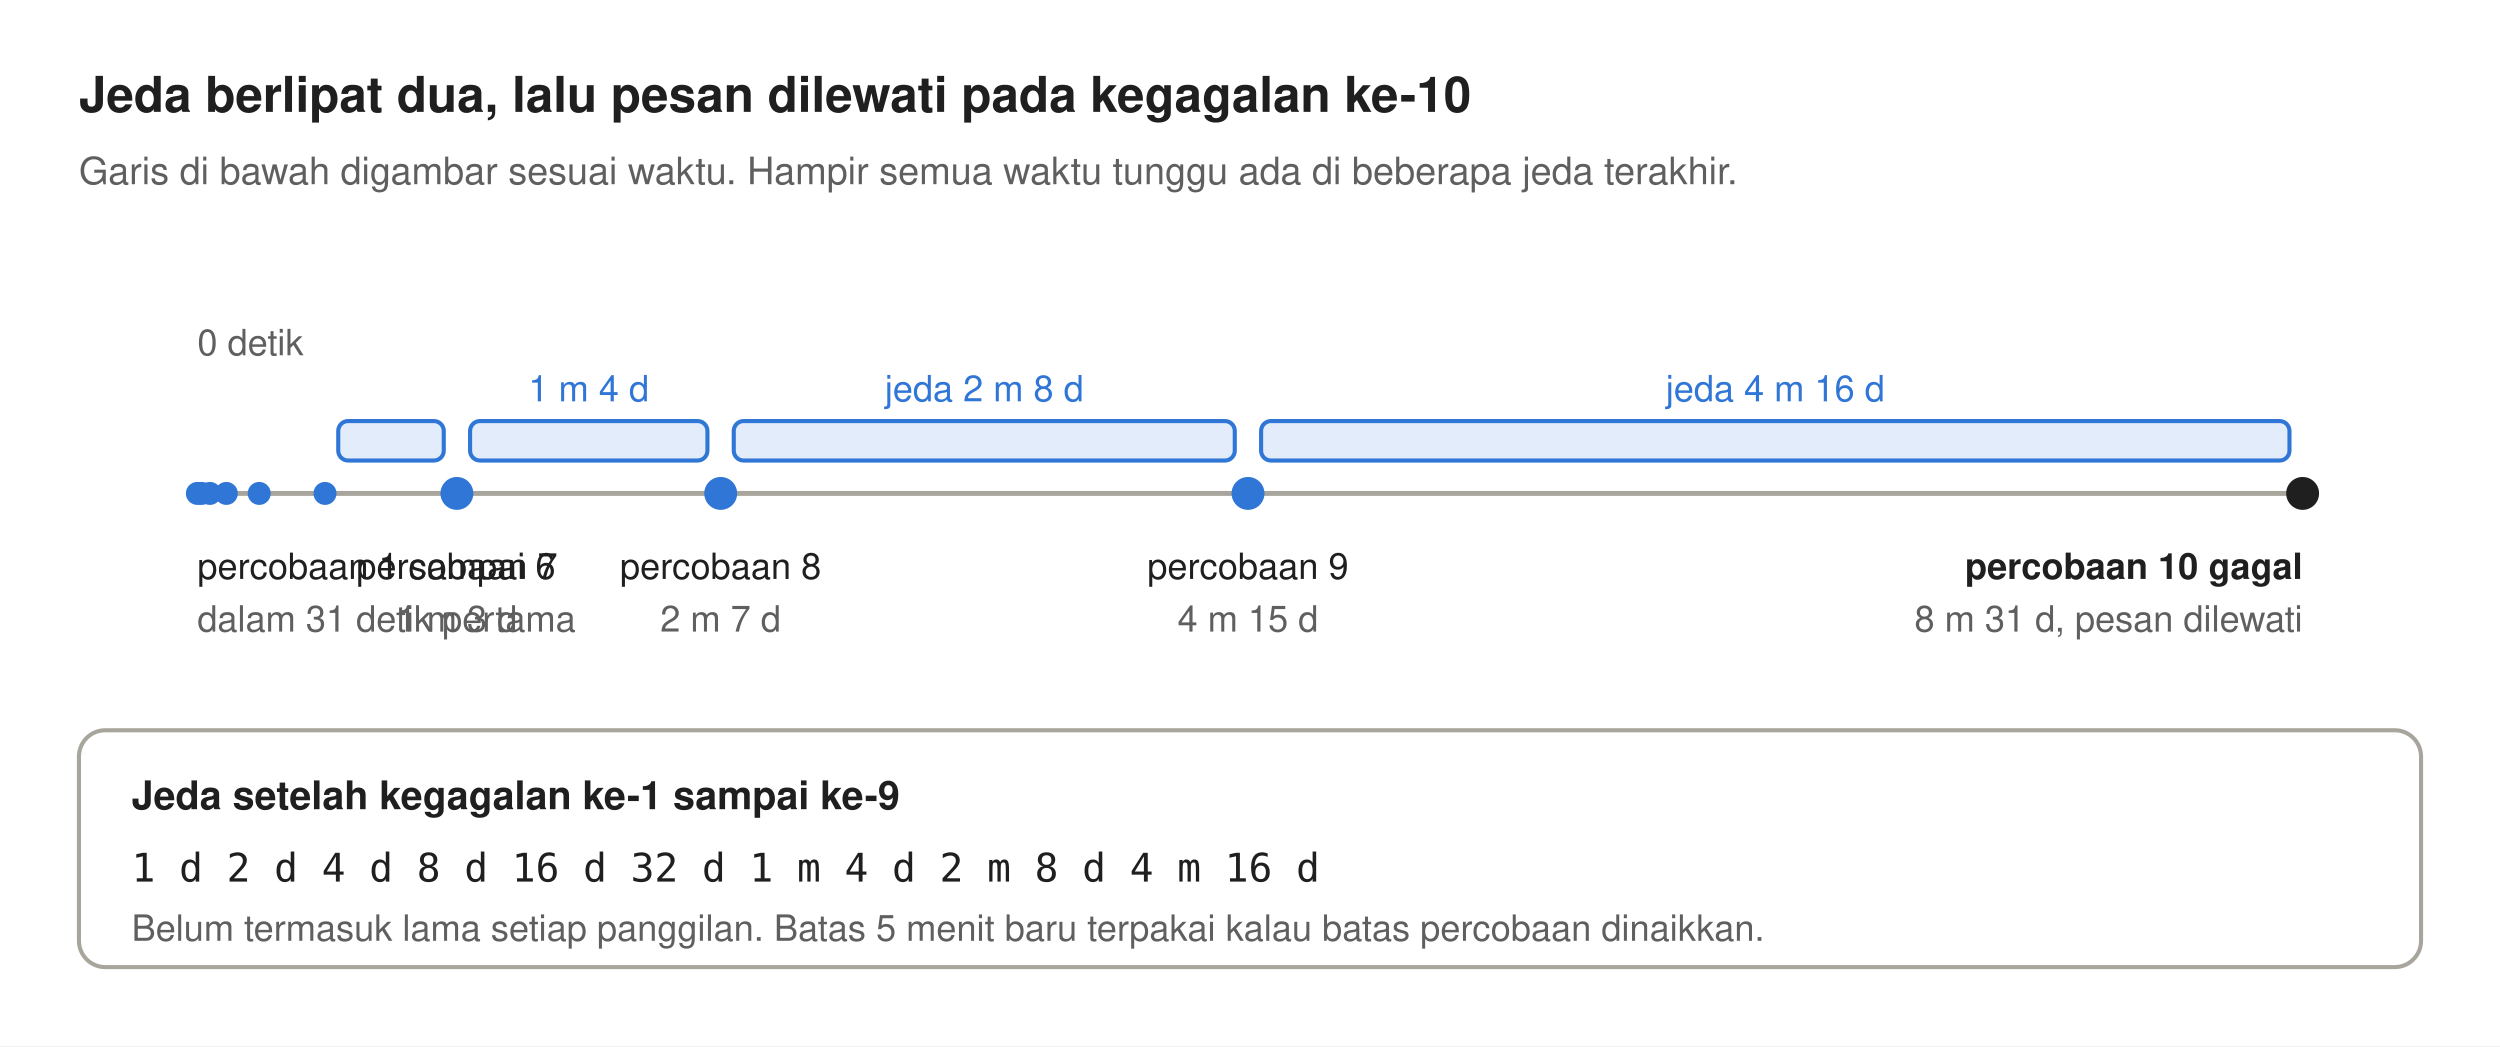
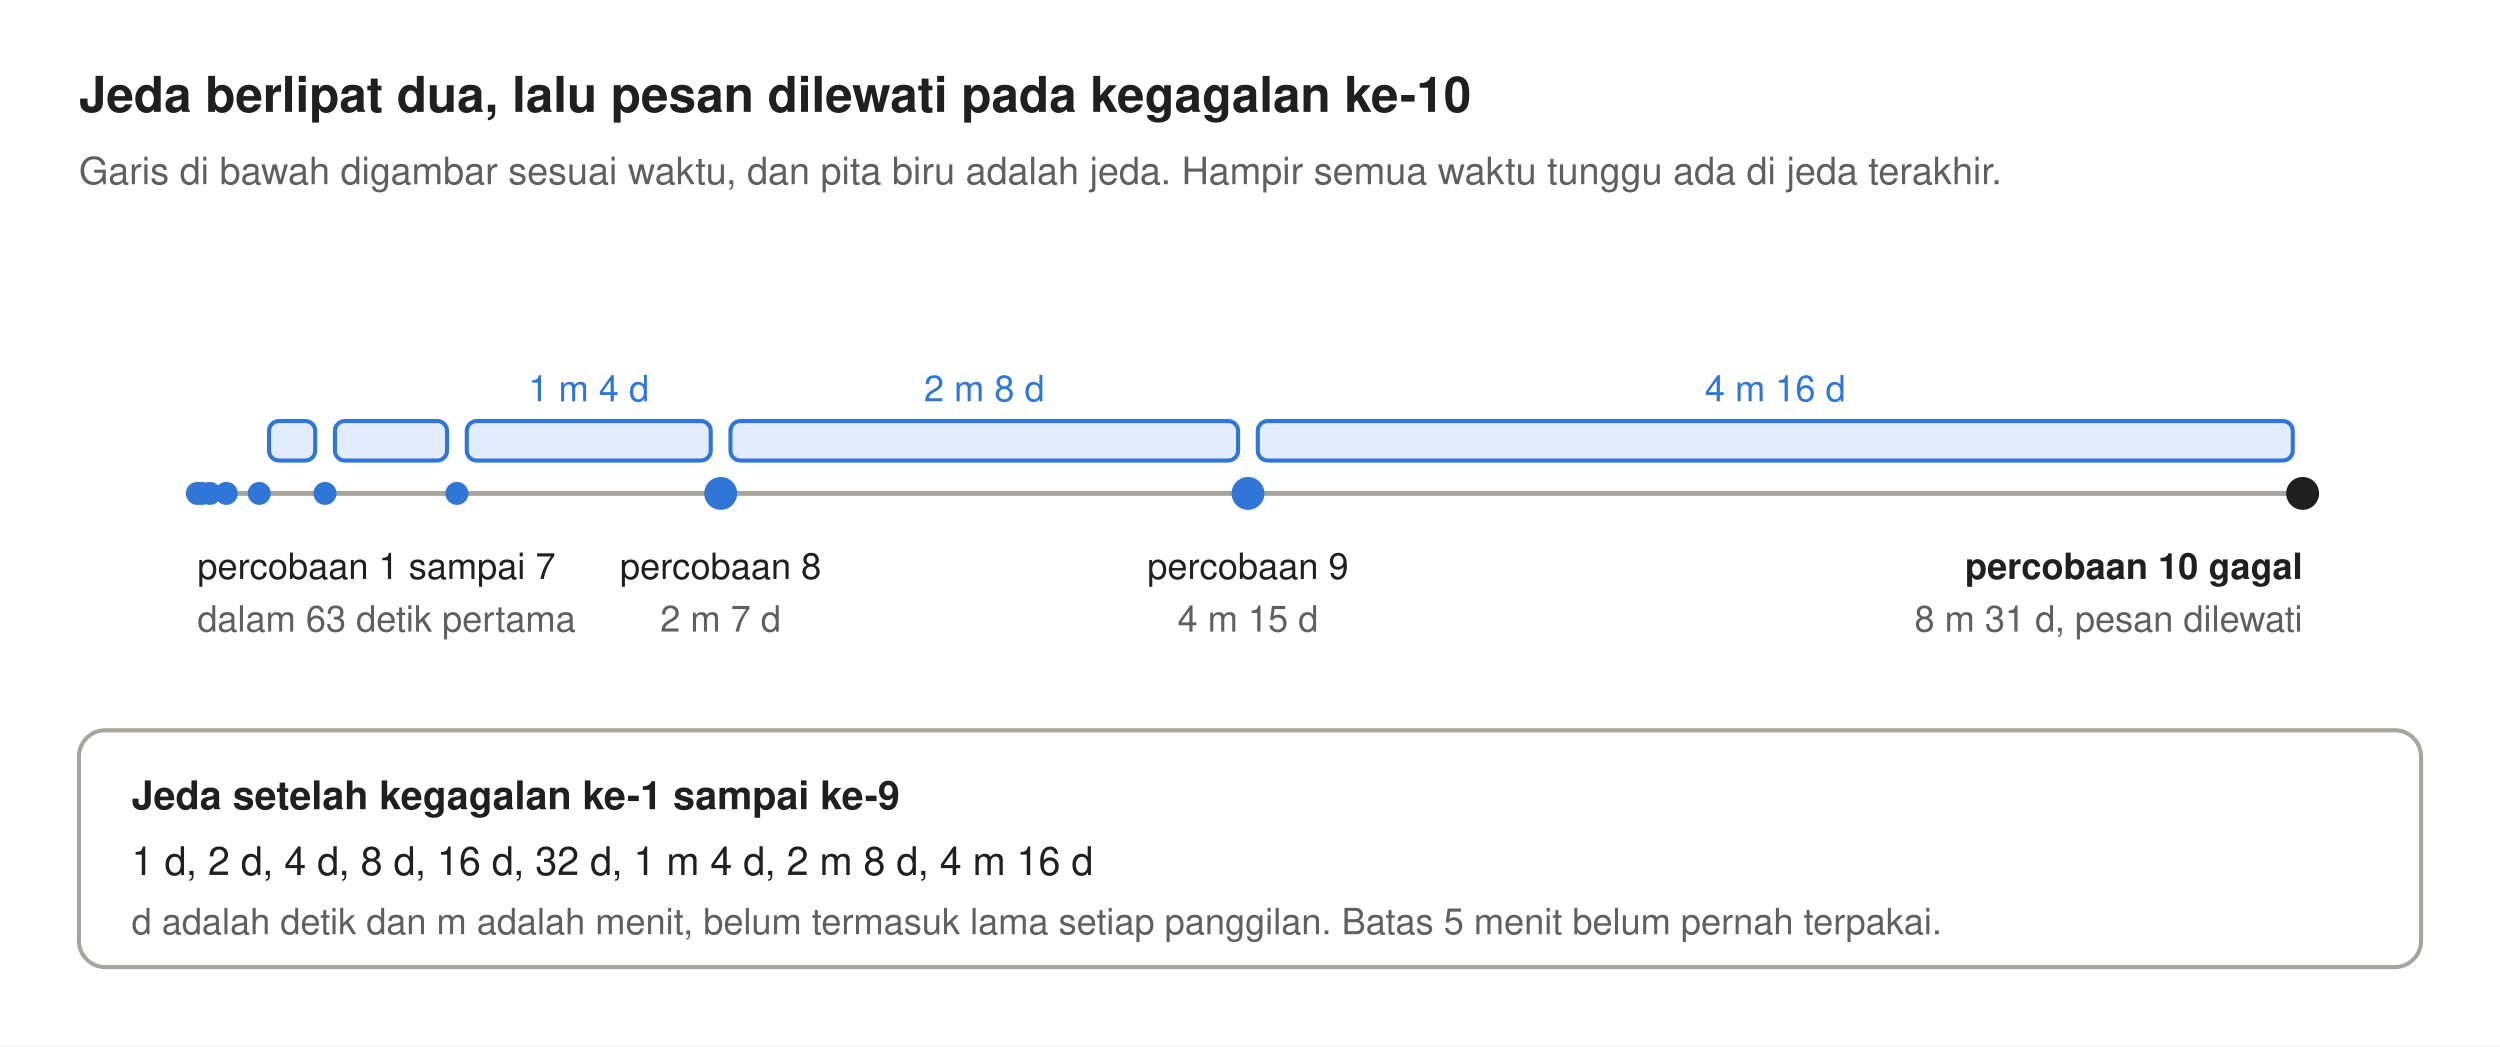
<svg xmlns="http://www.w3.org/2000/svg" viewBox="0 0 760 318" width="1520" height="636" font-family="-apple-system, 'Segoe UI', Helvetica, Arial, sans-serif" font-size="12" role="img" aria-label="Jeda berlipat dua, lalu pesan dilewati pada kegagalan ke-10">
  <defs>
    <marker id="arrow" viewBox="0 0 10 10" refX="9" refY="5" markerWidth="6" markerHeight="6" orient="auto-start-reverse">
      <path d="M0 0L10 5L0 10z" fill="#2f76d6" />
    </marker>
    <marker id="arrow-grey" viewBox="0 0 10 10" refX="9" refY="5" markerWidth="6" markerHeight="6" orient="auto-start-reverse">
      <path d="M0 0L10 5L0 10z" fill="#a8a69c" />
    </marker>
  </defs>
  <rect x="0" y="0" width="760" height="318" fill="#ffffff" />
  <text x="24" y="34" font-size="15" font-weight="600" fill="#1f1f1f">Jeda berlipat dua, lalu pesan dilewati pada kegagalan ke-10</text>
-   <text x="24" y="56" font-size="11.5" fill="#5f5f5f">Garis di bawah digambar sesuai waktu. Hampir semua waktu tunggu ada di beberapa jeda terakhir.</text>
+   <text x="24" y="56" font-size="11.5" fill="#5f5f5f">Garis di bawah digambar sesuai waktu, dan pita biru adalah jeda. Hampir semua waktu tunggu ada di jeda terakhir.</text>
  <path d="M60 150H700" fill="none" stroke="#a8a69c" stroke-width="1.5" />
+   <rect x="81.787" y="128" width="14.039" height="12" rx="3" fill="#2f76d6" fill-opacity="0.14" stroke="#2f76d6" stroke-width="1.25" />
+   <rect x="101.826" y="128" width="34.078" height="12" rx="3" fill="#2f76d6" fill-opacity="0.14" stroke="#2f76d6" stroke-width="1.25" />
+   <rect x="141.904" y="128" width="74.157" height="12" rx="3" fill="#2f76d6" fill-opacity="0.14" stroke="#2f76d6" stroke-width="1.25" />
+   <rect x="222.061" y="128" width="154.313" height="12" rx="3" fill="#2f76d6" fill-opacity="0.14" stroke="#2f76d6" stroke-width="1.25" />
+   <rect x="382.374" y="128" width="314.626" height="12" rx="3" fill="#2f76d6" fill-opacity="0.14" stroke="#2f76d6" stroke-width="1.25" />
+   <text x="178.982" y="122" font-size="11" text-anchor="middle" fill="#2f76d6">1 m 4 d</text>
+   <text x="299.217" y="122" font-size="11" text-anchor="middle" fill="#2f76d6">2 m 8 d</text>
+   <text x="539.687" y="122" font-size="11" text-anchor="middle" fill="#2f76d6">4 m 16 d</text>
  <circle cx="60.0" cy="150" r="3.5" fill="#2f76d6" />
  <circle cx="61.3" cy="150" r="3.5" fill="#2f76d6" />
  <circle cx="63.8" cy="150" r="3.5" fill="#2f76d6" />
  <circle cx="68.8" cy="150" r="3.5" fill="#2f76d6" />
  <circle cx="78.8" cy="150" r="3.5" fill="#2f76d6" />
  <circle cx="98.8" cy="150" r="3.5" fill="#2f76d6" />
-   <circle cx="138.9" cy="150" r="5" fill="#2f76d6" />
+   <circle cx="138.9" cy="150" r="3.5" fill="#2f76d6" />
  <circle cx="219.1" cy="150" r="5" fill="#2f76d6" />
  <circle cx="379.4" cy="150" r="5" fill="#2f76d6" />
  <circle cx="700.0" cy="150" r="5" fill="#1f1f1f" />
-   <rect x="102.826" y="128" width="32.078" height="12" rx="3" fill="#2f76d6" fill-opacity="0.14" stroke="#2f76d6" stroke-width="1.25" />
-   <rect x="142.904" y="128" width="72.157" height="12" rx="3" fill="#2f76d6" fill-opacity="0.14" stroke="#2f76d6" stroke-width="1.25" />
-   <rect x="223.061" y="128" width="152.313" height="12" rx="3" fill="#2f76d6" fill-opacity="0.14" stroke="#2f76d6" stroke-width="1.25" />
-   <rect x="383.374" y="128" width="312.626" height="12" rx="3" fill="#2f76d6" fill-opacity="0.14" stroke="#2f76d6" stroke-width="1.25" />
-   <text x="299.217" y="122" font-size="11" text-anchor="middle" fill="#2f76d6">jeda 2 m 8 d</text>
-   <text x="539.687" y="122" font-size="11" text-anchor="middle" fill="#2f76d6">jeda 4 m 16 d</text>
-   <text x="178.982" y="122" font-size="11" text-anchor="middle" fill="#2f76d6">1 m 4 d</text>
-   <text x="60" y="176" font-size="11" fill="#1f1f1f">percobaan 1 sampai 6</text>
-   <text x="60" y="192" font-size="11" fill="#5f5f5f">dalam 31 detik pertama</text>
-   <text x="138.904" y="176" font-size="11" text-anchor="middle" fill="#1f1f1f">percobaan 7</text>
-   <text x="138.904" y="192" font-size="11" text-anchor="middle" fill="#5f5f5f">1 m 3 d</text>
+   <text x="60" y="176" font-size="11" fill="#1f1f1f">percobaan 1 sampai 7</text>
+   <text x="60" y="192" font-size="11" fill="#5f5f5f">dalam 63 detik pertama</text>
  <text x="219.061" y="176" font-size="11" text-anchor="middle" fill="#1f1f1f">percobaan 8</text>
  <text x="219.061" y="192" font-size="11" text-anchor="middle" fill="#5f5f5f">2 m 7 d</text>
  <text x="379.374" y="176" font-size="11" text-anchor="middle" fill="#1f1f1f">percobaan 9</text>
  <text x="379.374" y="192" font-size="11" text-anchor="middle" fill="#5f5f5f">4 m 15 d</text>
  <text x="700" y="176" font-size="11" font-weight="600" text-anchor="end" fill="#1f1f1f">percobaan 10 gagal</text>
  <text x="700" y="192" font-size="11" text-anchor="end" fill="#5f5f5f">8 m 31 d, pesan dilewati</text>
-   <text x="60" y="108" font-size="11" fill="#5f5f5f">0 detik</text>
  <rect x="24" y="222" width="712" height="72" rx="8" fill="#ffffff" stroke="#a8a69c" stroke-width="1.25" />
  <text x="40" y="246" font-weight="600" fill="#1f1f1f">Jeda setelah kegagalan ke-1 sampai ke-9</text>
-   <text x="40" y="268" font-family="Consolas, Menlo, monospace" fill="#1f1f1f">1 d   2 d   4 d   8 d   16 d   32 d   1 m 4 d   2 m 8 d   4 m 16 d</text>
-   <text x="40" y="286" font-size="11" fill="#5f5f5f">Belum termasuk lama setiap panggilan. Batas 5 menit baru terpakai kalau batas percobaan dinaikkan.</text>
+   <text x="40" y="266" fill="#1f1f1f">1 d, 2 d, 4 d, 8 d, 16 d, 32 d, 1 m 4 d, 2 m 8 d, 4 m 16 d</text>
+   <text x="40" y="284" font-size="11" fill="#5f5f5f">d adalah detik dan m adalah menit, belum termasuk lama setiap panggilan. Batas 5 menit belum pernah terpakai.</text>
</svg>
